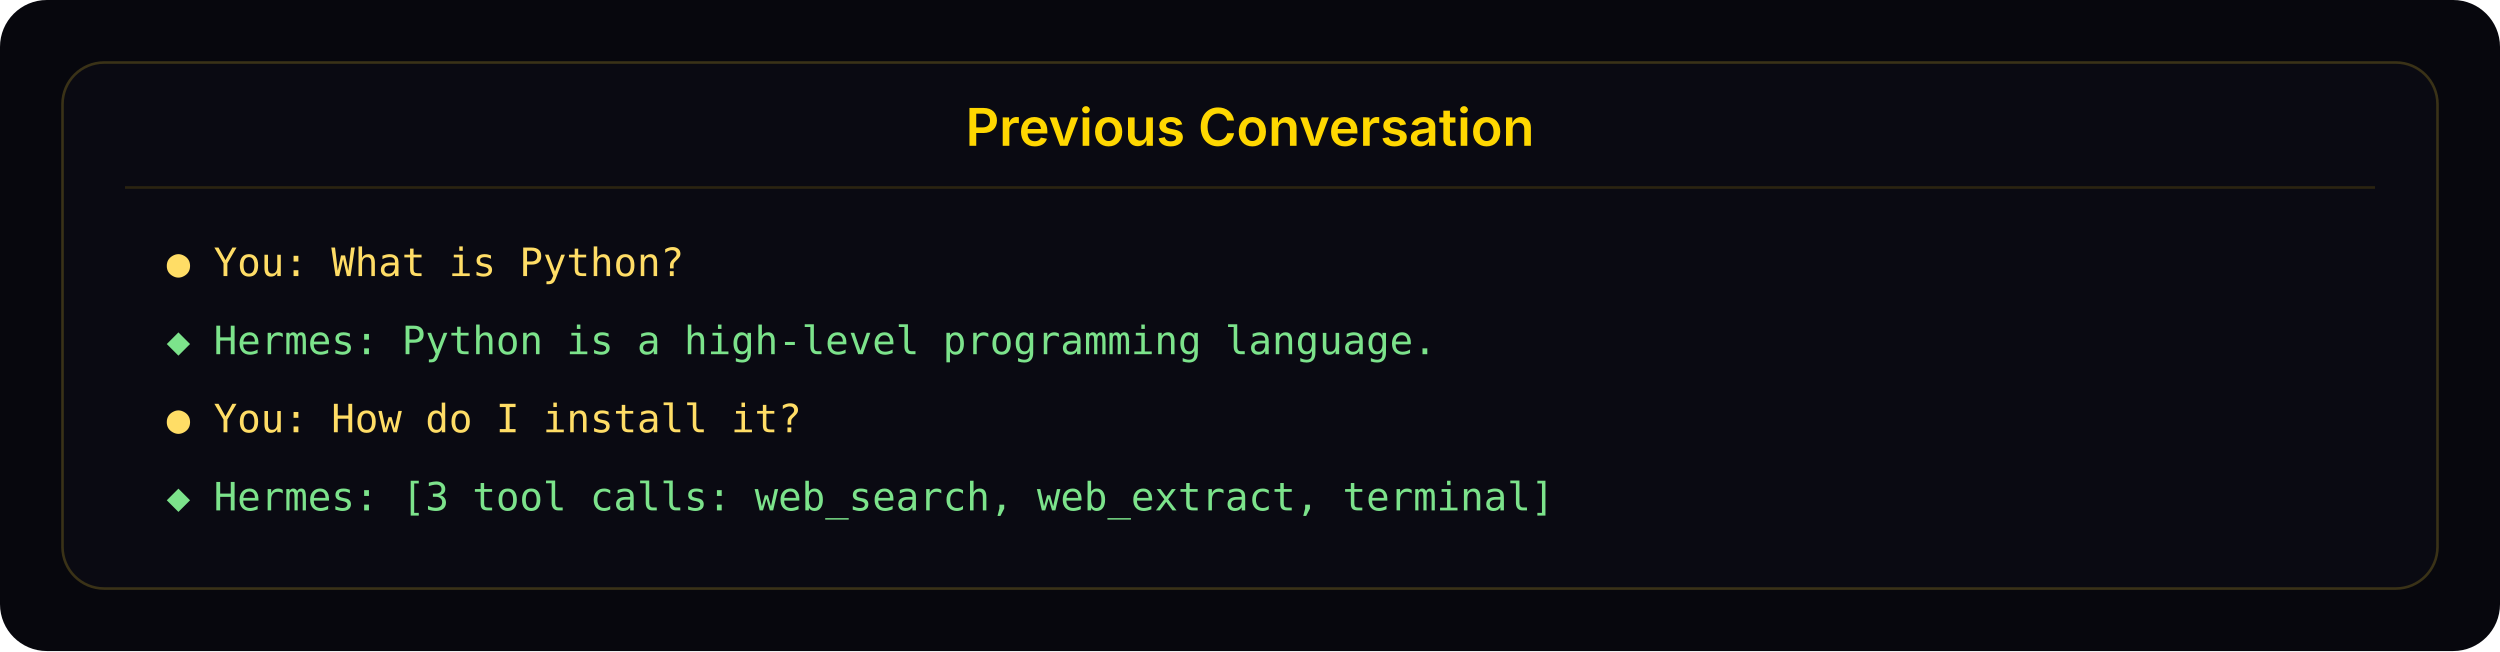
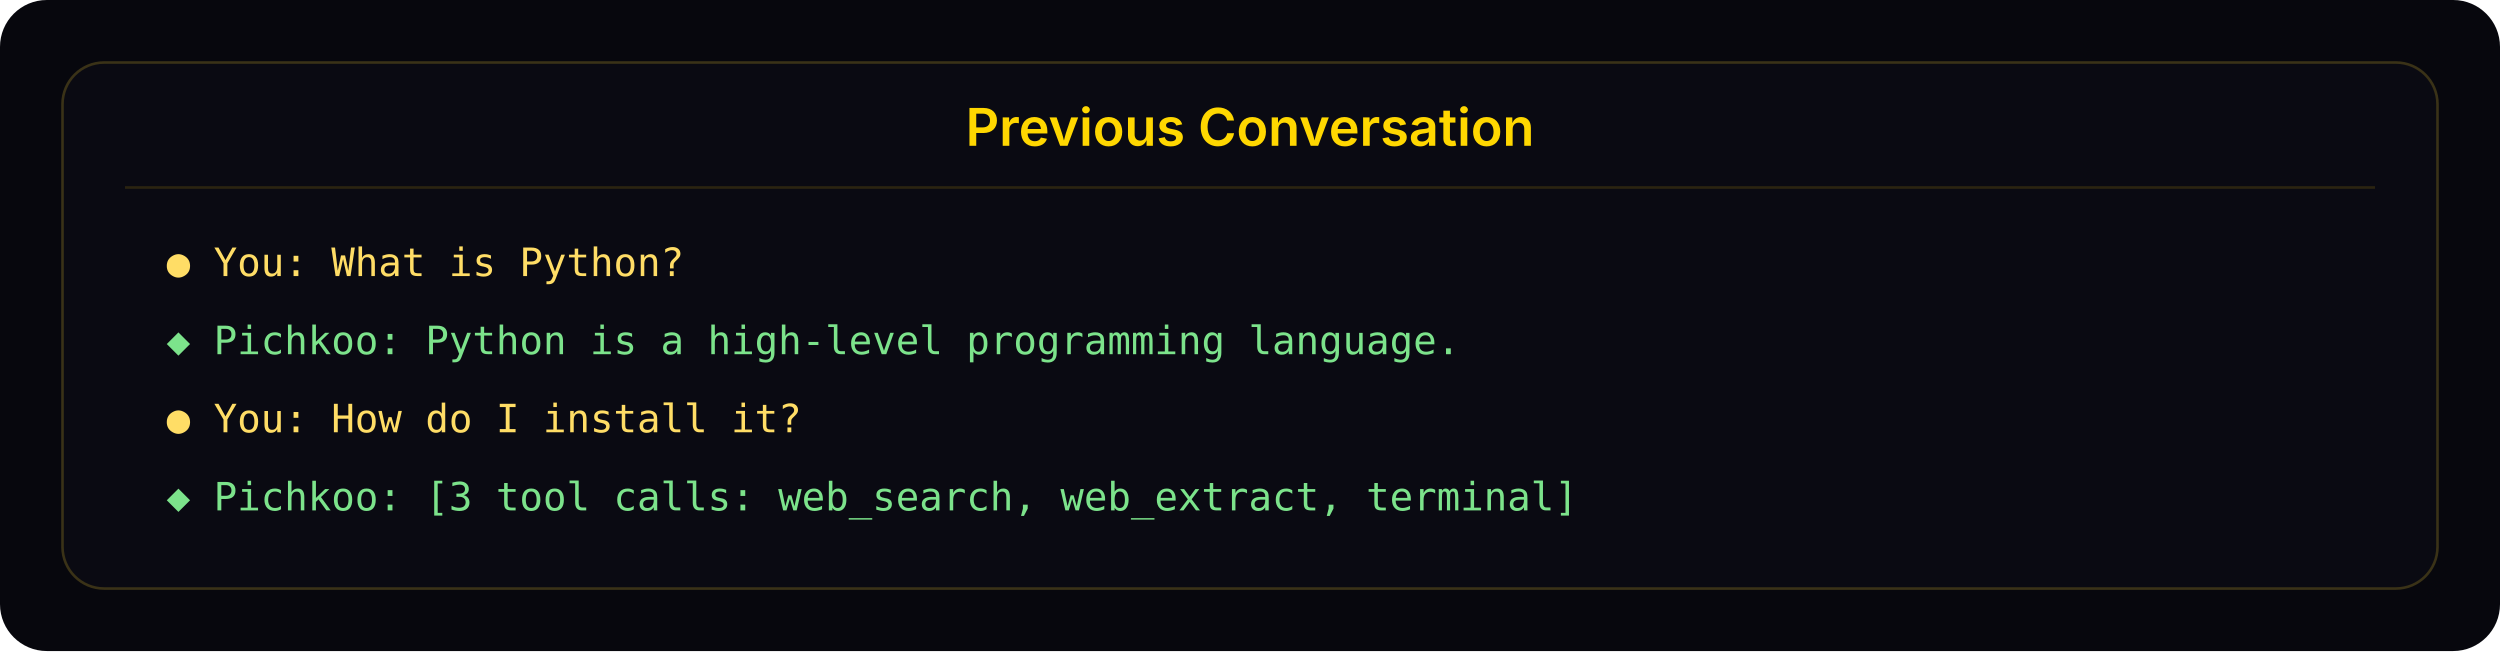
<svg xmlns="http://www.w3.org/2000/svg" width="960" height="250" viewBox="0 0 960 250" role="img" aria-labelledby="title desc">
  <rect width="960" height="250" rx="18" fill="#07070d" />
  <rect x="24" y="24" width="912" height="202" rx="16" fill="#0a0a12" stroke="#3a3217" />
  <text x="480" y="56" text-anchor="middle" fill="#ffd700" font-family="Inter, sans-serif" font-size="20" font-weight="600">Previous Conversation</text>
  <line x1="48" y1="72" x2="912" y2="72" stroke="#2b2410" />
  <text x="64" y="106" fill="#ffdd66" font-family="JetBrains Mono, monospace" font-size="15">● You: What is Python?</text>
-   <text x="64" y="136" fill="#7ce38b" font-family="JetBrains Mono, monospace" font-size="15">◆ Hermes: Python is a high-level programming language.</text>
+   <text x="64" y="136" fill="#7ce38b" font-family="JetBrains Mono, monospace" font-size="15">◆ Pichkoo: Python is a high-level programming language.</text>
  <text x="64" y="166" fill="#ffdd66" font-family="JetBrains Mono, monospace" font-size="15">● You: How do I install it?</text>
-   <text x="64" y="196" fill="#7ce38b" font-family="JetBrains Mono, monospace" font-size="15">◆ Hermes: [3 tool calls: web_search, web_extract, terminal]</text>
+   <text x="64" y="196" fill="#7ce38b" font-family="JetBrains Mono, monospace" font-size="15">◆ Pichkoo: [3 tool calls: web_search, web_extract, terminal]</text>
</svg>
